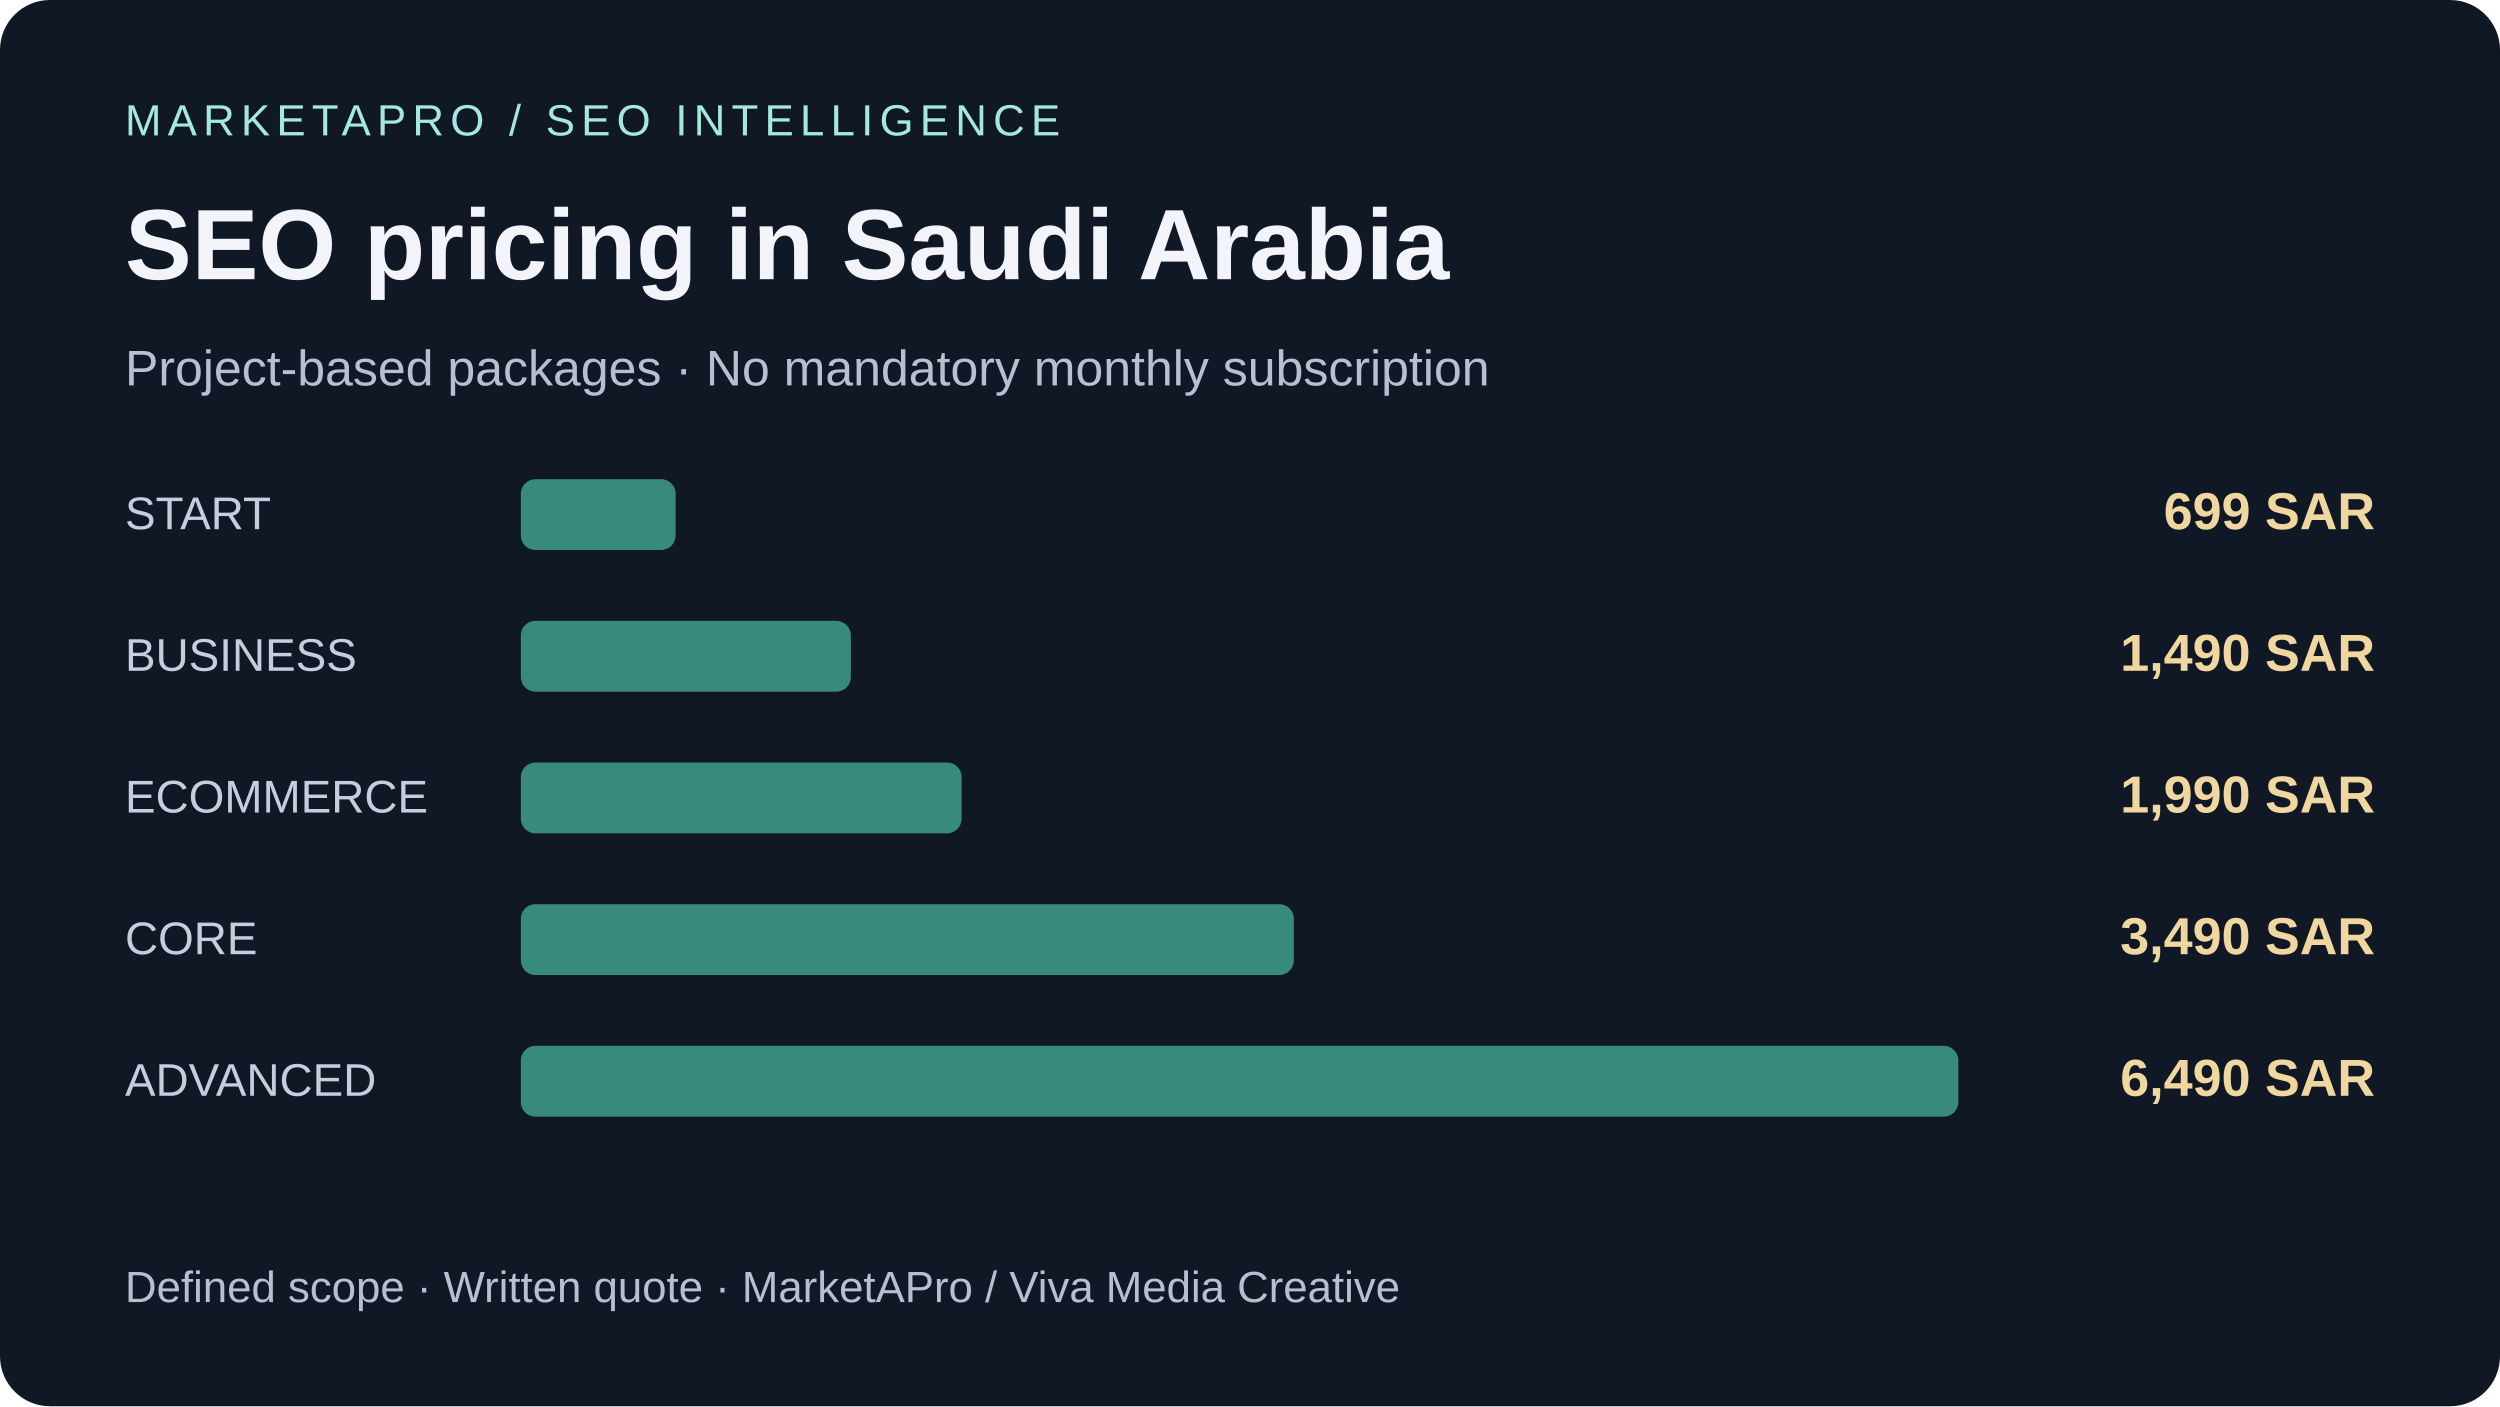
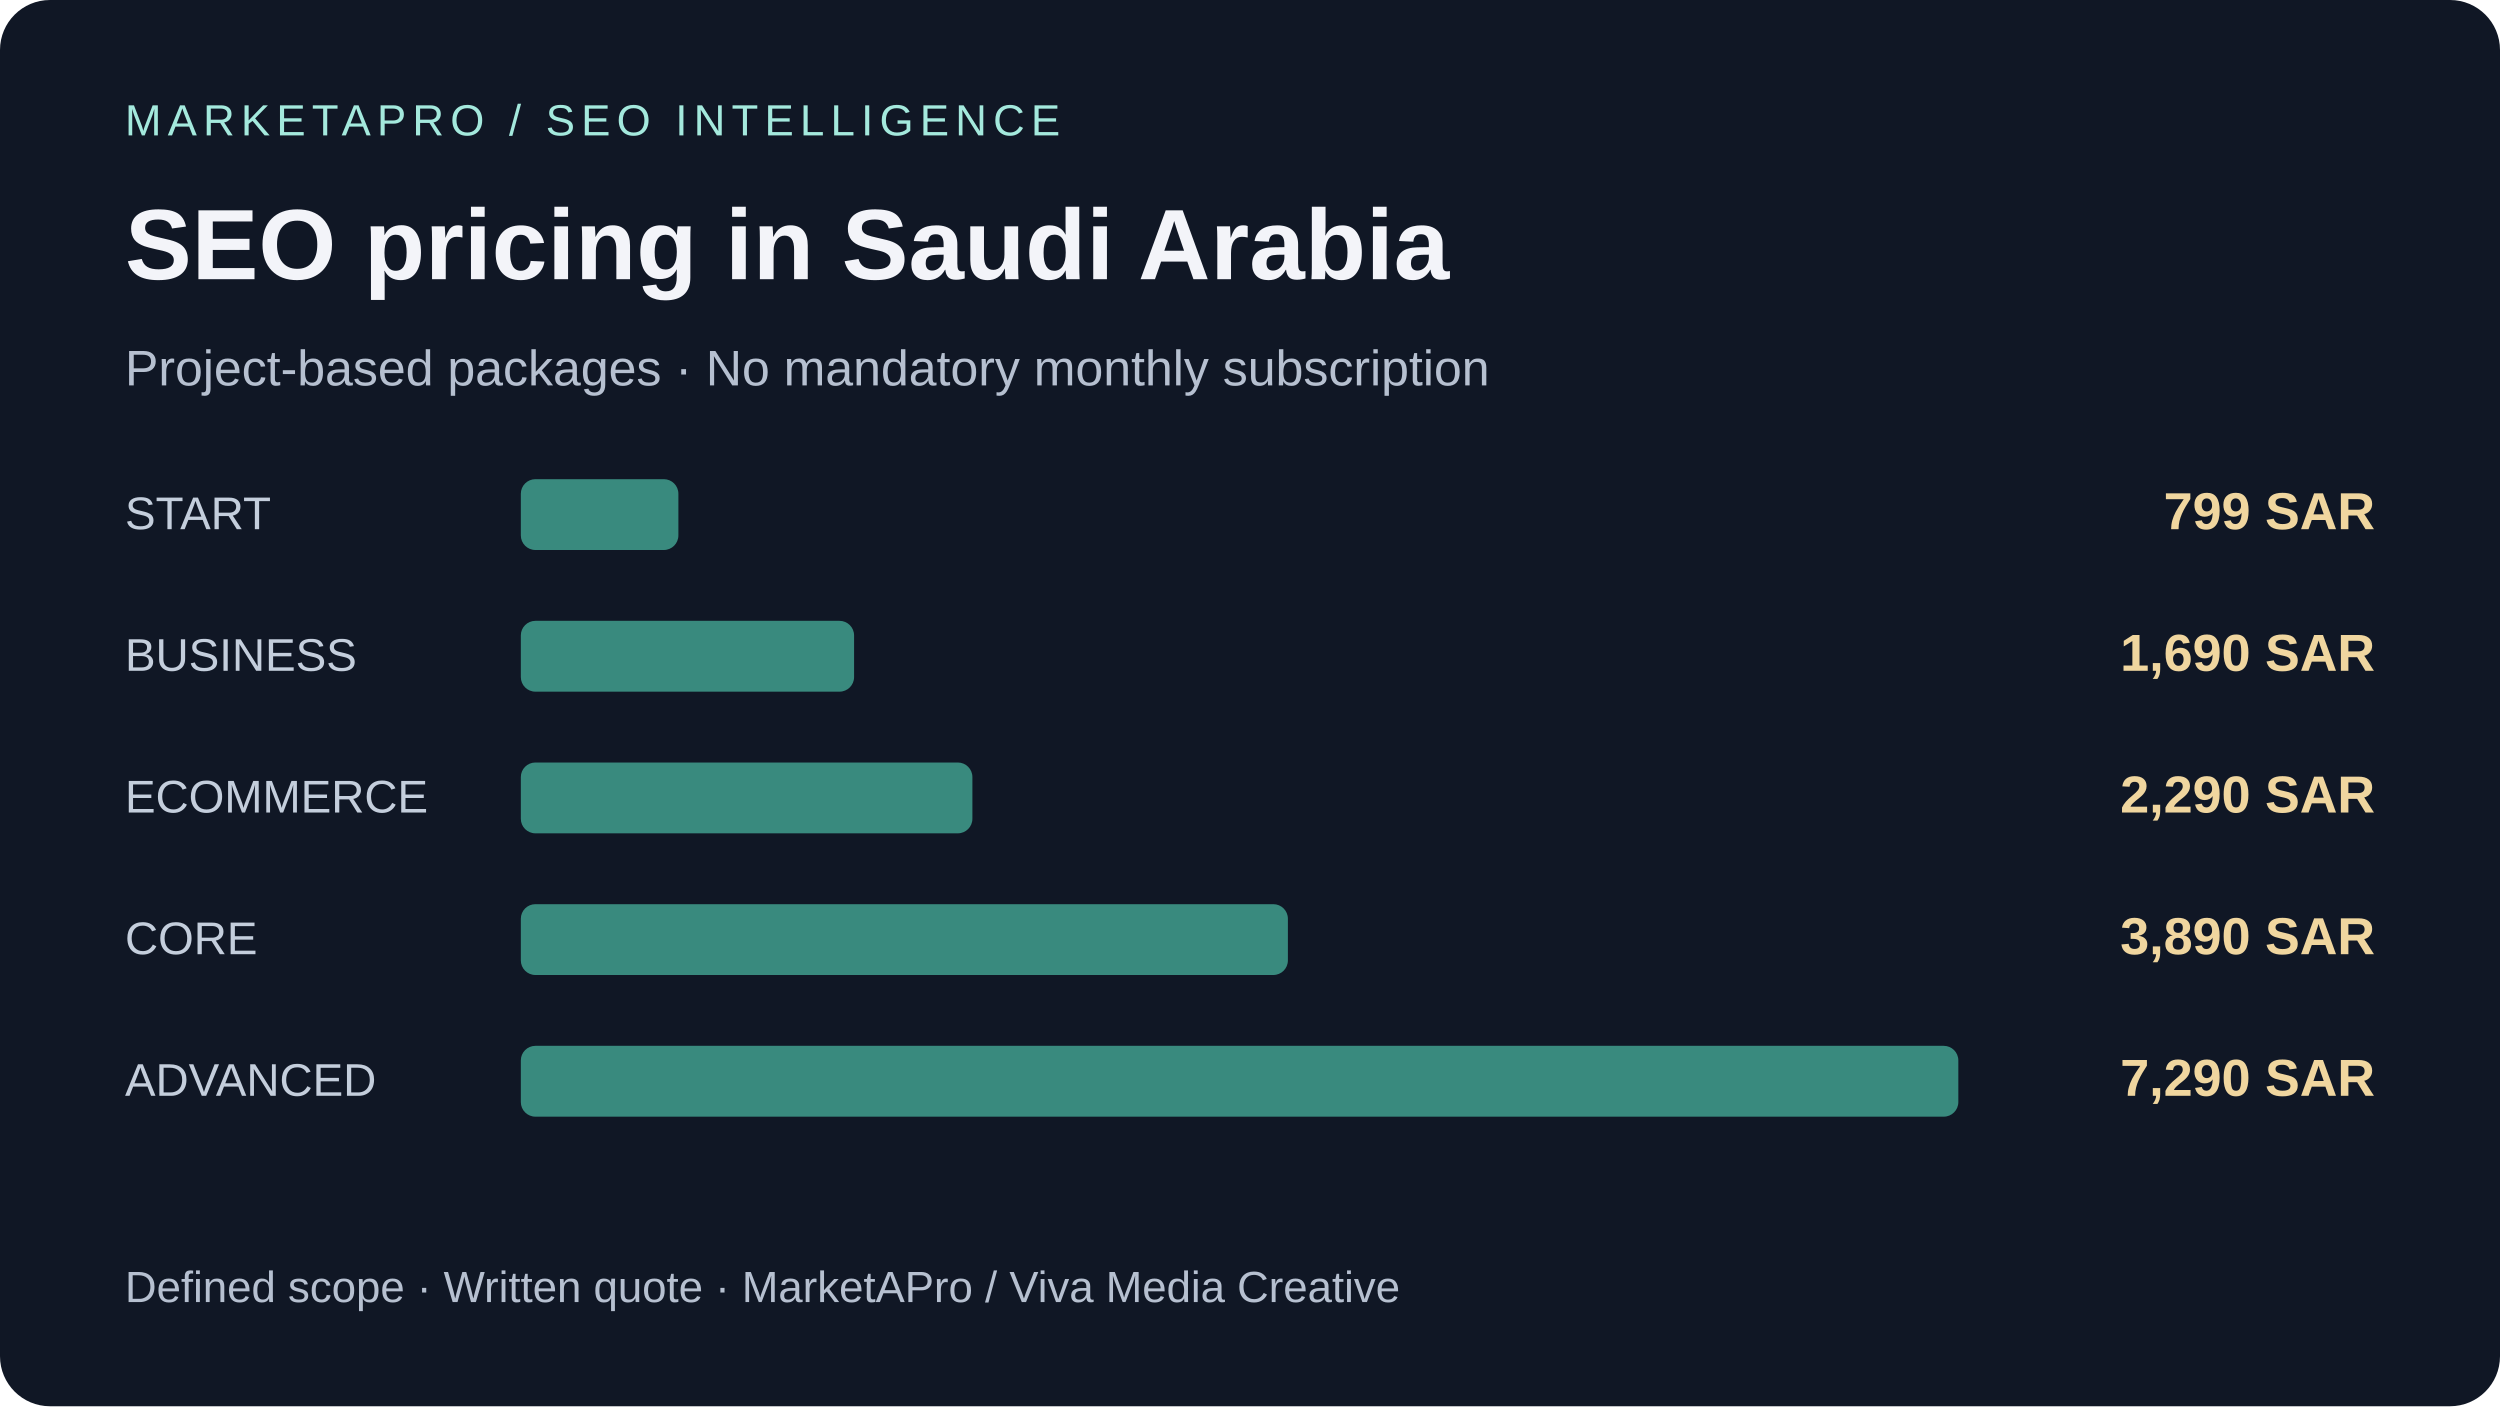
<svg xmlns="http://www.w3.org/2000/svg" width="1200" height="675" viewBox="0 0 1200 675" role="img" aria-labelledby="t d">
  <rect width="1200" height="675" rx="24" fill="#101725" />
  <g font-family="Arial,sans-serif">
    <text x="60" y="65" font-size="21" fill="#a4e9dd" letter-spacing="3">MARKETAPRO / SEO INTELLIGENCE</text>
    <text x="60" y="134" font-size="48" font-weight="700" fill="#f3f4f9">SEO pricing in Saudi Arabia</text>
    <text x="60" y="185" font-size="24" fill="#b6c0d0">Project-based packages · No mandatory monthly subscription</text>
    <text x="60" y="254" font-size="22" fill="#c4cedc">START</text>
-     <rect x="250" y="230" width="74.316" height="34" rx="7" fill="#398a7e" />
-     <text x="1140" y="254" text-anchor="end" font-size="25" font-weight="700" fill="#f0d69f">699 SAR</text>
+     <rect x="250" y="230" width="75.626" height="34" rx="7" fill="#398a7e" />
+     <text x="1140" y="254" text-anchor="end" font-size="25" font-weight="700" fill="#f0d69f">799 SAR</text>
    <text x="60" y="322" font-size="22" fill="#c4cedc">BUSINESS</text>
-     <rect x="250" y="298" width="158.413" height="34" rx="7" fill="#398a7e" />
-     <text x="1140" y="322" text-anchor="end" font-size="25" font-weight="700" fill="#f0d69f">1,490 SAR</text>
+     <rect x="250" y="298" width="159.959" height="34" rx="7" fill="#398a7e" />
+     <text x="1140" y="322" text-anchor="end" font-size="25" font-weight="700" fill="#f0d69f">1,690 SAR</text>
    <text x="60" y="390" font-size="22" fill="#c4cedc">ECOMMERCE</text>
-     <rect x="250" y="366" width="211.572" height="34" rx="7" fill="#398a7e" />
-     <text x="1140" y="390" text-anchor="end" font-size="25" font-weight="700" fill="#f0d69f">1,990 SAR</text>
+     <rect x="250" y="366" width="216.749" height="34" rx="7" fill="#398a7e" />
+     <text x="1140" y="390" text-anchor="end" font-size="25" font-weight="700" fill="#f0d69f">2,290 SAR</text>
    <text x="60" y="458" font-size="22" fill="#c4cedc">CORE</text>
-     <rect x="250" y="434" width="371.048" height="34" rx="7" fill="#398a7e" />
-     <text x="1140" y="458" text-anchor="end" font-size="25" font-weight="700" fill="#f0d69f">3,490 SAR</text>
+     <rect x="250" y="434" width="368.189" height="34" rx="7" fill="#398a7e" />
+     <text x="1140" y="458" text-anchor="end" font-size="25" font-weight="700" fill="#f0d69f">3,890 SAR</text>
    <text x="60" y="526" font-size="22" fill="#c4cedc">ADVANCED</text>
    <rect x="250" y="502" width="690" height="34" rx="7" fill="#398a7e" />
-     <text x="1140" y="526" text-anchor="end" font-size="25" font-weight="700" fill="#f0d69f">6,490 SAR</text>
+     <text x="1140" y="526" text-anchor="end" font-size="25" font-weight="700" fill="#f0d69f">7,290 SAR</text>
    <text x="60" y="625" font-size="21" fill="#b6c0d0">Defined scope · Written quote · MarketAPro / Viva Media Creative</text>
  </g>
</svg>
